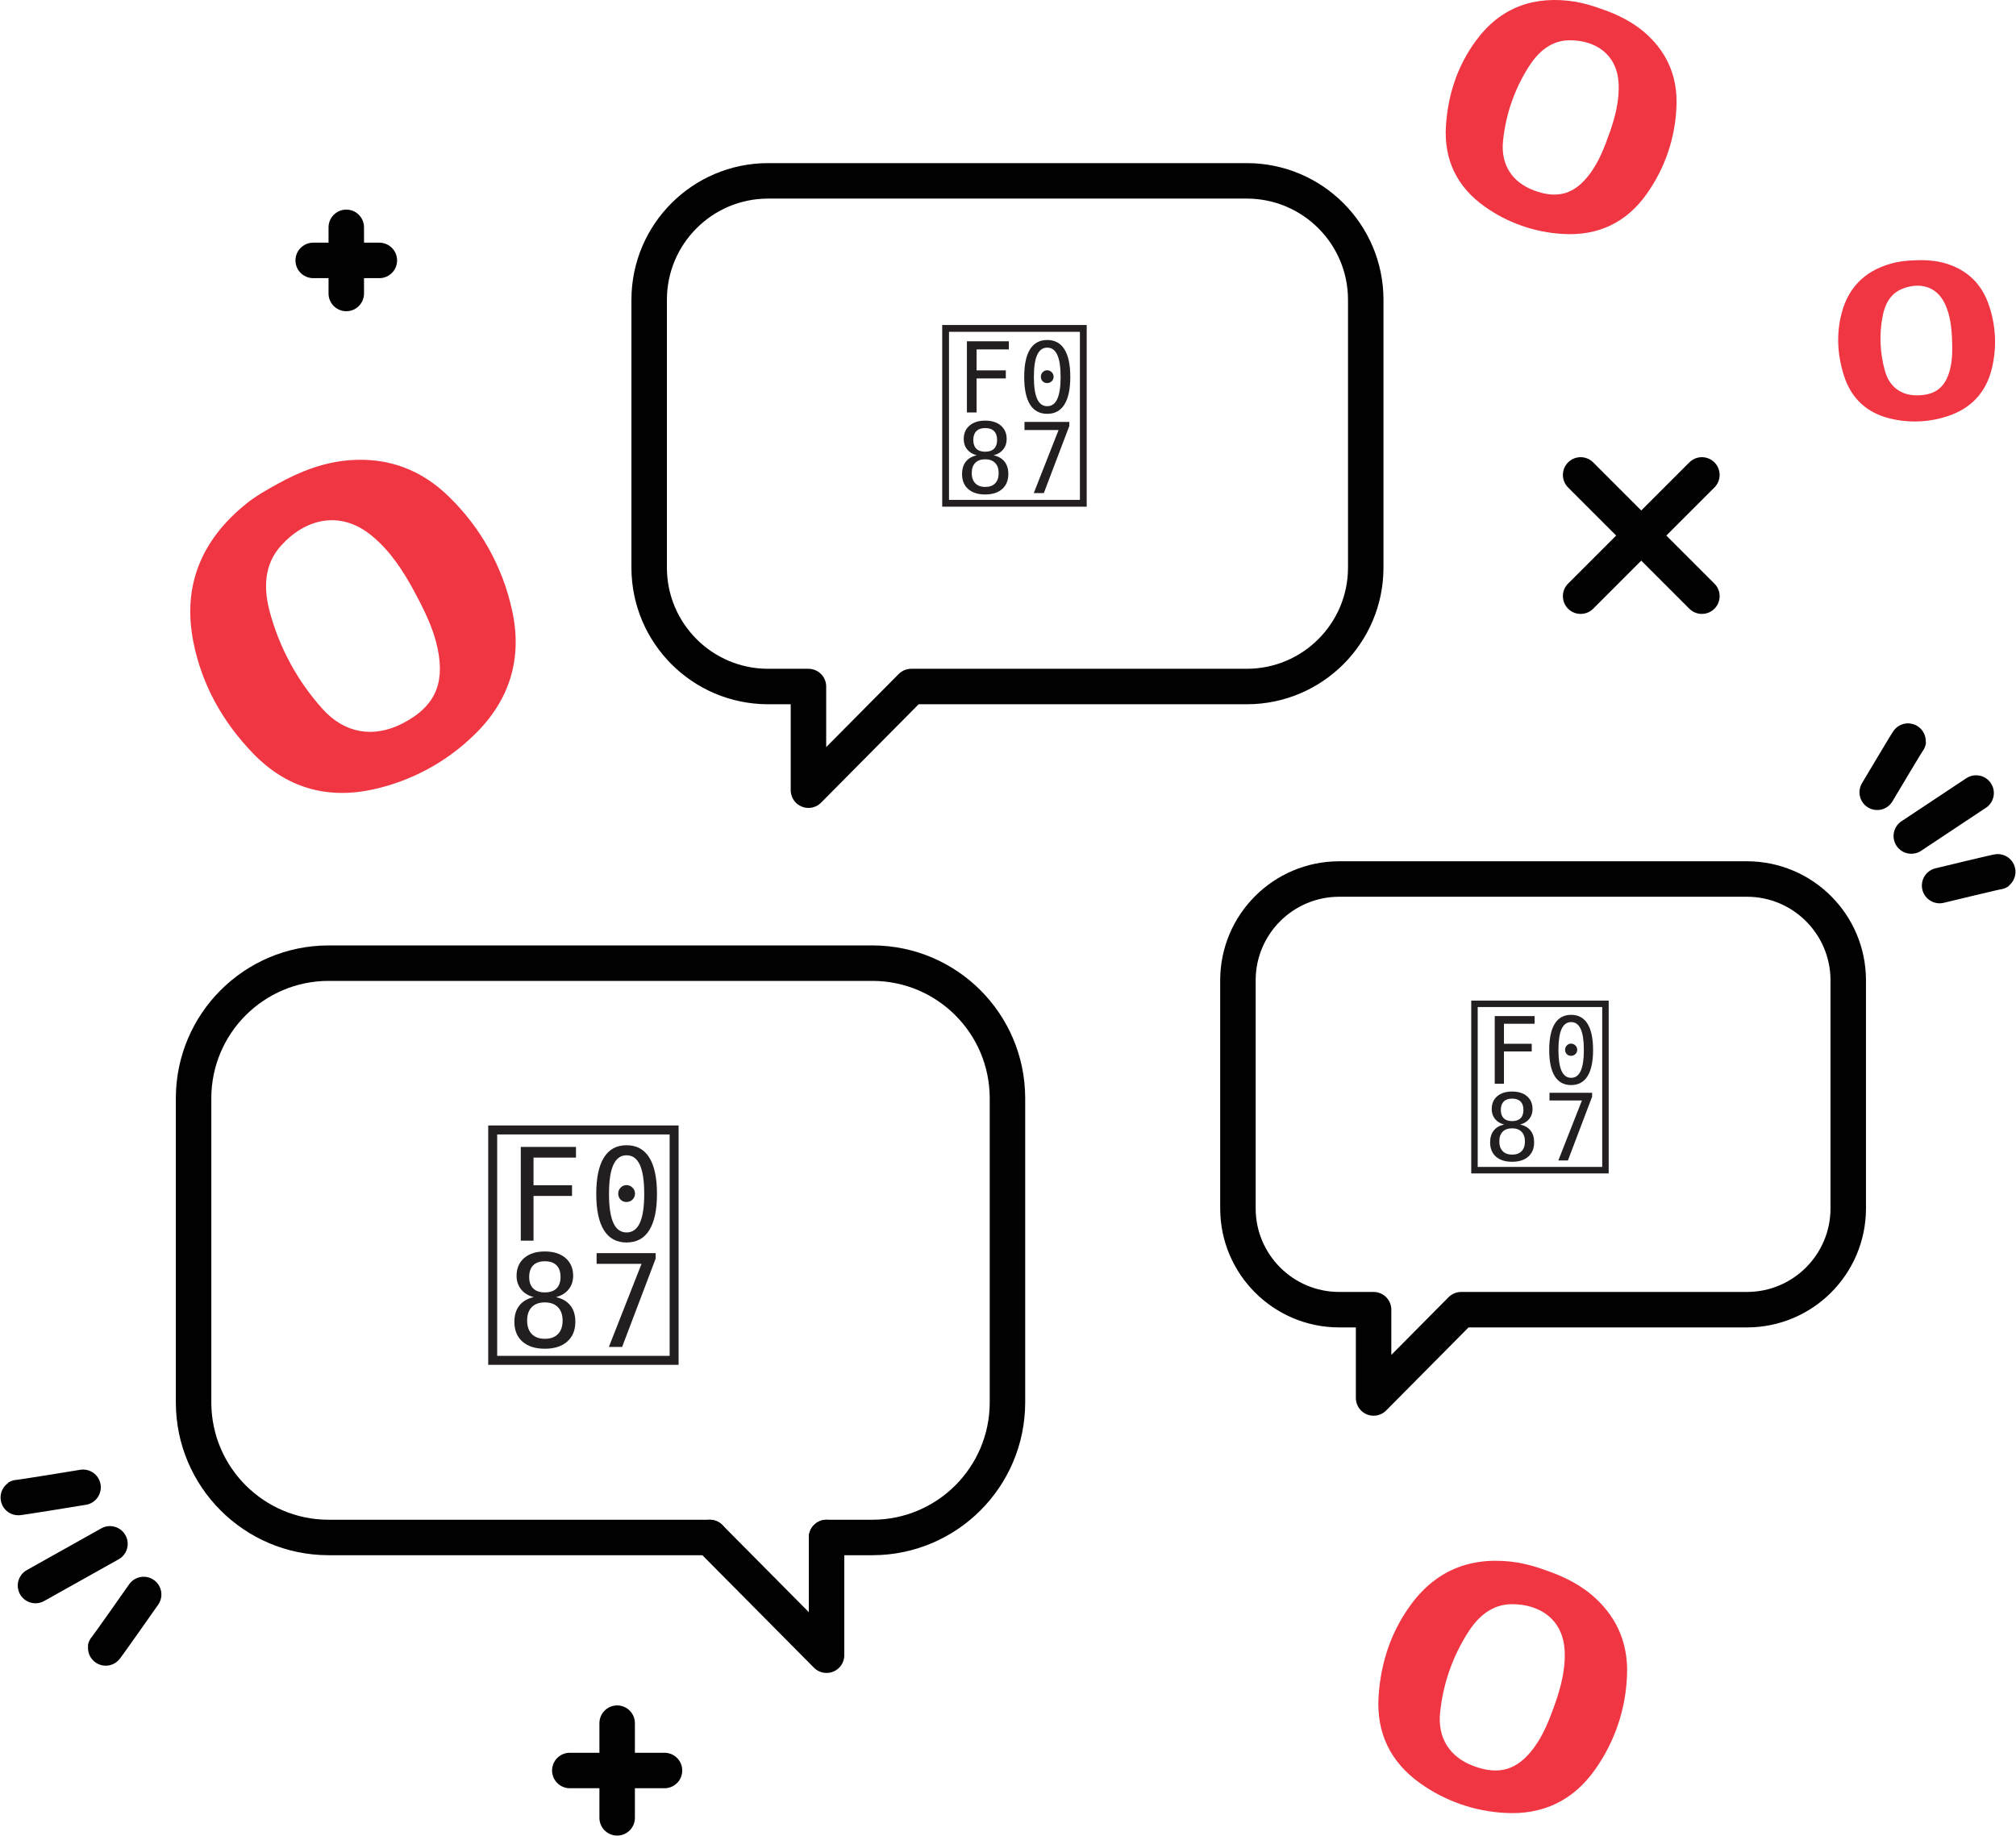
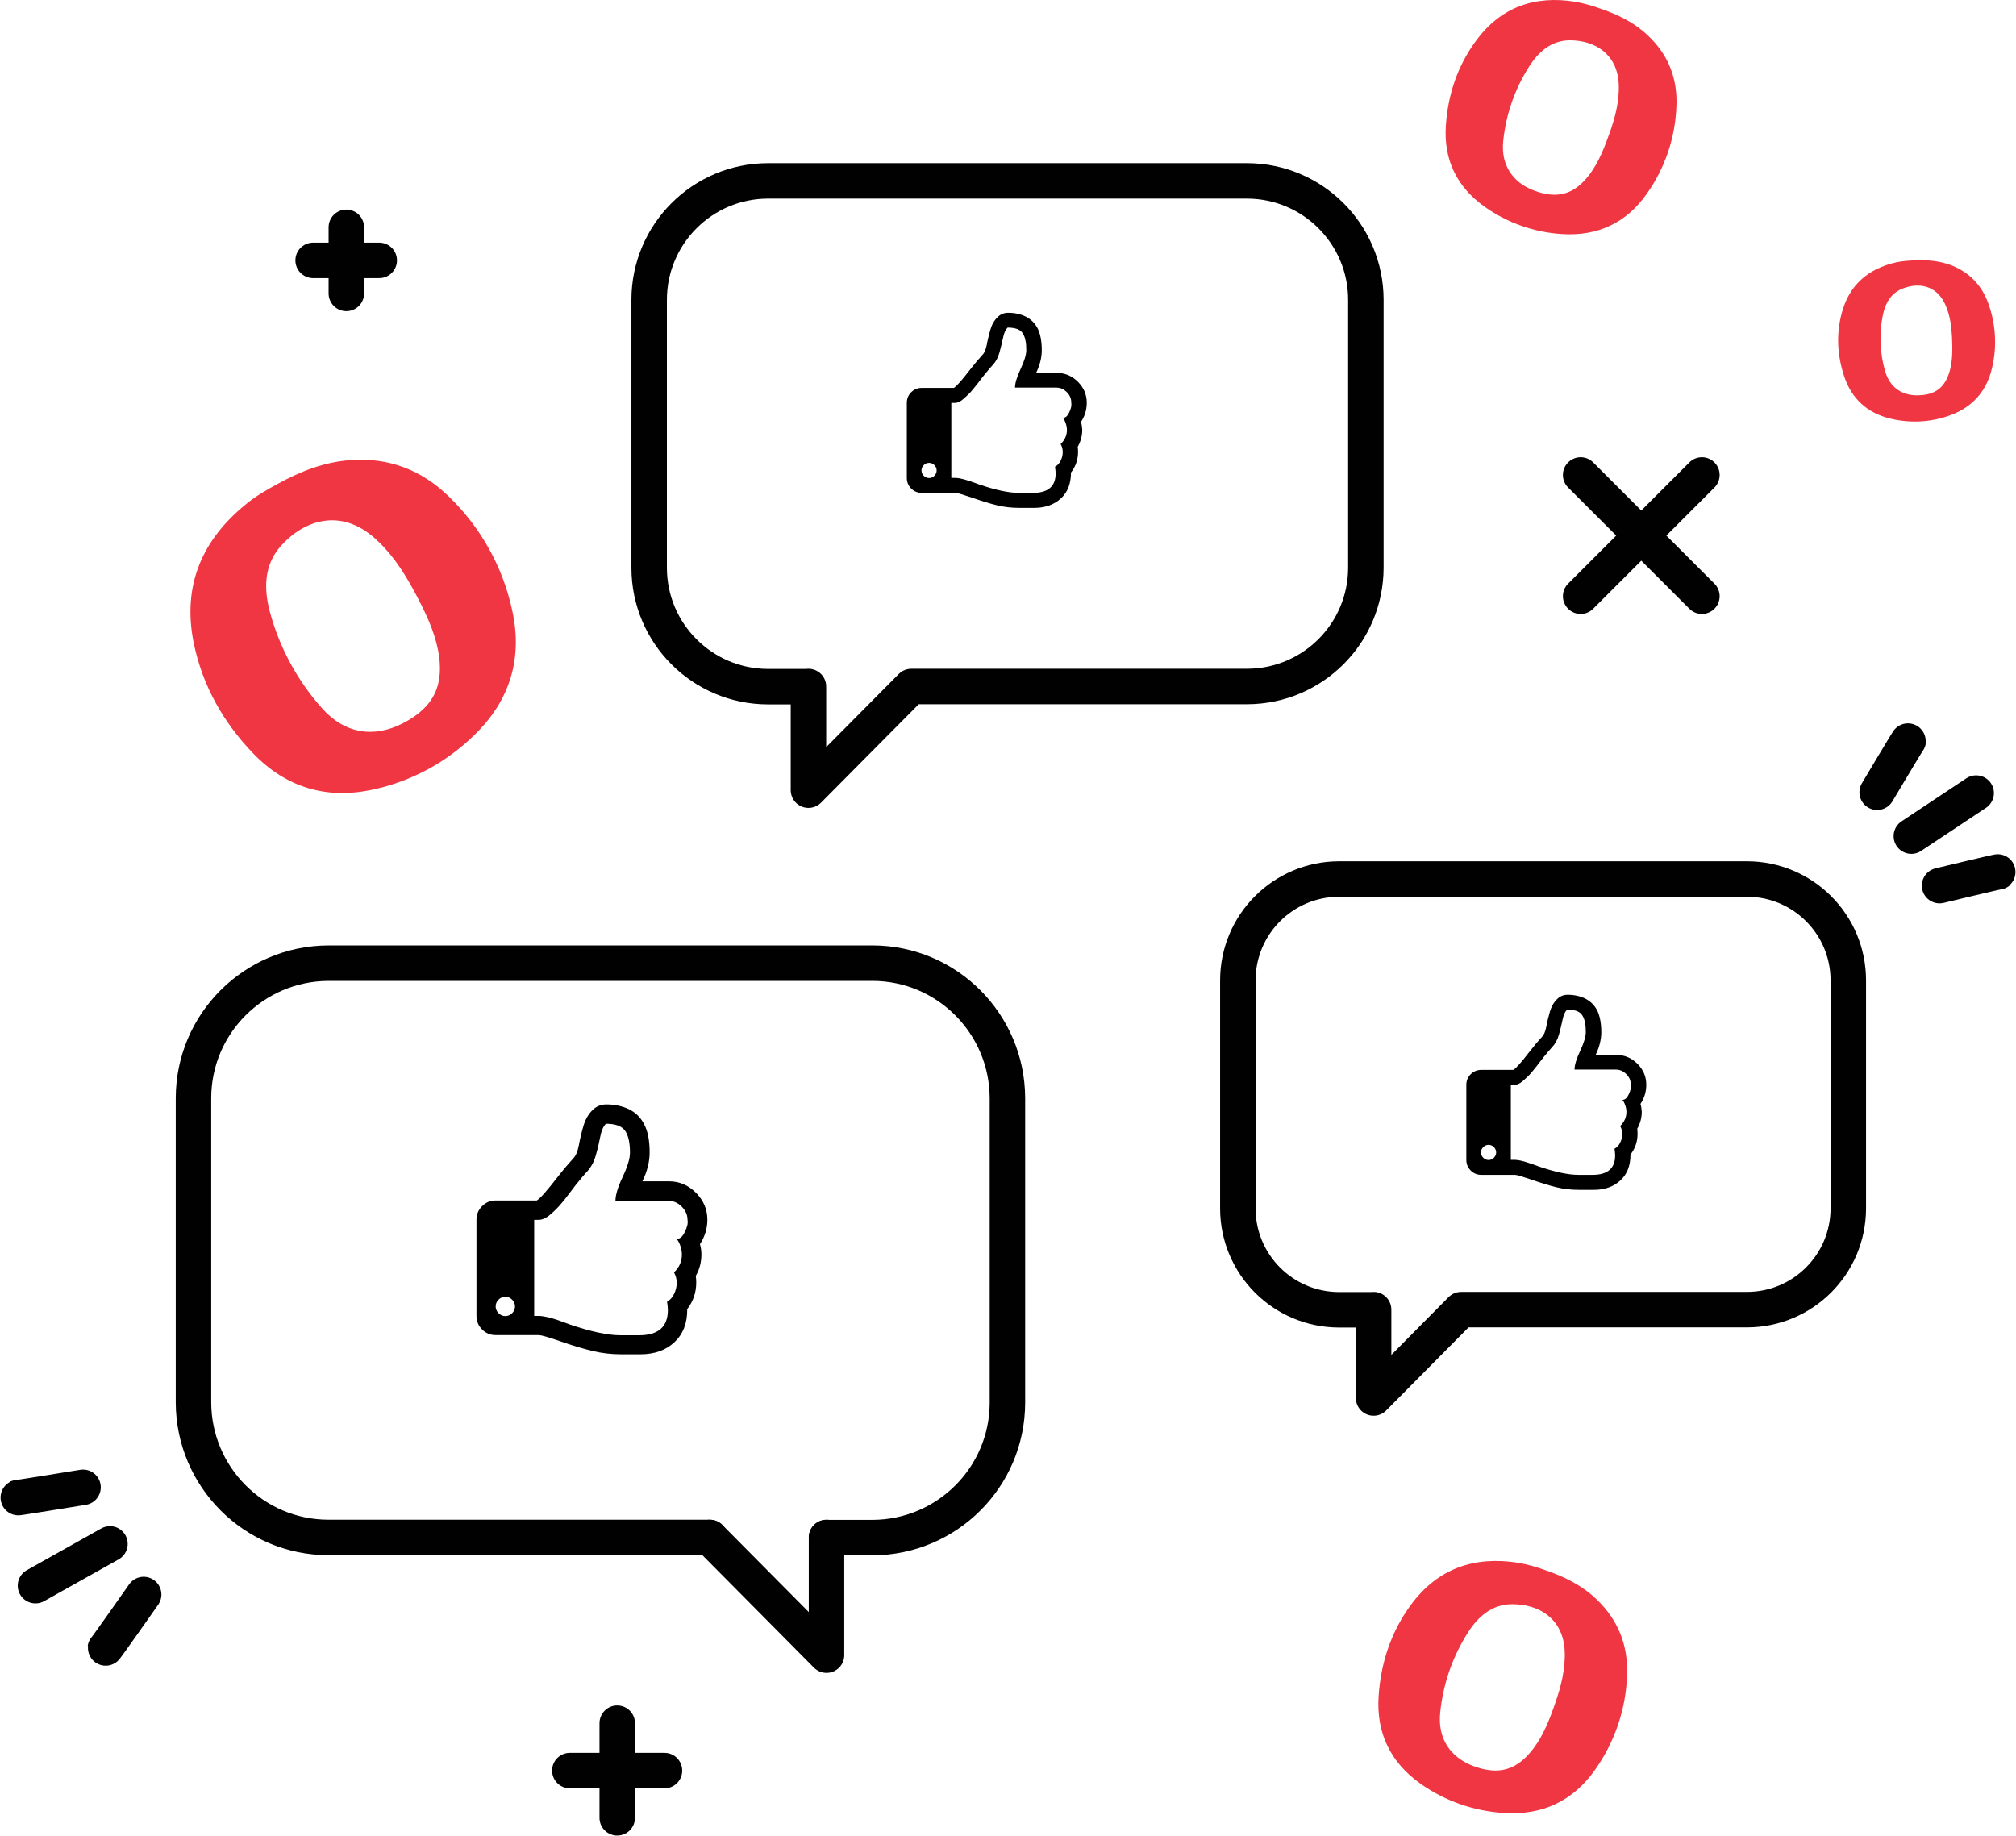
- <svg xmlns="http://www.w3.org/2000/svg" id="Layer_1" data-name="Layer 1" viewBox="0 0 1250.331 1138.541">
-   <defs>
-     <style>.cls-3{fill:none}.cls-2{clip-path:url(#clip-path)}.cls-3{stroke:#010101;stroke-linecap:round;stroke-linejoin:round;stroke-width:22px}</style>
-     <clipPath id="clip-path">
-       <path fill="none" d="M0-.001h1250.331V1138.54H0z" />
+ <svg xmlns="http://www.w3.org/2000/svg" xmlns:xlink="http://www.w3.org/1999/xlink" version="1.1" id="Layer_1" x="0px" y="0px" viewBox="0 0 1250.3 1138.5" style="enable-background:new 0 0 1250.3 1138.5;" xml:space="preserve">
+   <style type="text/css">
+ 	.st0{clip-path:url(#SVGID_2_);}
+ 	.st1{fill:none;stroke:#010101;stroke-width:22;stroke-linecap:round;stroke-linejoin:round;}
+ 	.st2{fill:#EF3642;}
+ 	.st3{clip-path:url(#SVGID_4_);}
+ </style>
+   <g>
+     <defs>
+       <rect id="SVGID_1_" y="0" width="1250.3" height="1138.5" />
+     </defs>
+     <clipPath id="SVGID_2_">
+       <use xlink:href="#SVGID_1_" style="overflow:visible;" />
    </clipPath>
-   </defs>
-   <g class="cls-2">
-     <path class="cls-3" d="M68.194 957.584l-46.181 25.871M89.1 989s-23.917 34.121-23.767 33.418m-13.815-99.907s-41.119 6.745-40.511 6.36m1174.385-410.32l40.198-26.67m-61.341-.456s19.4-32.645 19.312-31.995m19.384 89.852s36.907-8.941 36.381-8.55m-856.563 528.074v58.735m-29.367-29.368h58.735m-197.37-957.164v41.031m-20.516-20.516h41.032m745.032 133.054l75.211 75.211m-75.211 0l75.211-75.211" />
-     <path d="M992.679 5.359c10.92 3.7 21.079 8.737 29.543 16.772 12.477 11.844 18.2 26.5 17.537 43.524a99.9 99.9 0 0 1-18.362 54.47c-12.624 17.969-30.35 26.339-52.206 24.972a92.5 92.5 0 0 1-48.437-17.014c-17.115-12.162-25.357-29.028-23.968-50.169 1.267-19.3 7.164-37.143 18.65-52.749 15.379-20.894 36.422-28.12 61.7-24.1a96.627 96.627 0 0 1 15.545 4.3m6.106 75.6c2.585-7.67 5.665-18.077 5.072-29.23-.959-18.135-14.381-26.827-30.429-26.75-11.386.055-19.348 7.1-25.148 16.165A105.459 105.459 0 0 0 932.2 87.245c-1.579 14.8 5.572 25.777 19.147 30.859 14.737 5.517 25.35 2.354 34.825-10.474 5.366-7.266 8.732-15.53 12.612-26.668m188.339 80.519c8.034-.422 15.917.216 23.478 3.236 11.145 4.452 18.636 12.472 22.608 23.676a69.7 69.7 0 0 1 2.172 40.041c-3.541 14.905-12.865 24.908-27.381 29.668a64.524 64.524 0 0 1-35.785 1.487c-14.232-3.461-23.93-12.26-28.492-26.319-4.164-12.833-4.952-25.921-1.54-39 4.57-17.513 16.339-27.632 33.756-31.558a67.372 67.372 0 0 1 11.184-1.23m23.487 47.414c-.307-5.638-1-13.178-4.265-20.252-5.305-11.5-16.246-13.668-26.627-9.472-7.364 2.977-10.7 9.6-12.12 16.972a73.56 73.56 0 0 0 1.486 34.024c2.8 10 10.27 15.265 20.38 15.051 10.975-.231 17.036-5.022 19.861-15.783 1.6-6.1 1.647-12.32 1.285-20.54m-252.258 764.97c11.769 3.99 22.717 9.415 31.84 18.076 13.446 12.763 19.608 28.556 18.9 46.906a107.661 107.661 0 0 1-19.788 58.7c-13.606 19.365-32.709 28.386-56.264 26.912a99.671 99.671 0 0 1-52.2-18.336c-18.444-13.107-27.326-31.284-25.83-54.067 1.365-20.8 7.722-40.03 20.1-56.848 16.574-22.518 39.252-30.306 66.492-25.976a104.021 104.021 0 0 1 16.753 4.631m6.581 81.477c2.786-8.266 6.1-19.482 5.467-31.5-1.037-19.536-15.5-28.906-32.793-28.823-12.271.058-20.851 7.656-27.1 17.422a113.636 113.636 0 0 0-17.332 49.675c-1.7 15.947 6.006 27.78 20.636 33.257 15.882 5.946 27.319 2.537 37.53-11.288 5.783-7.831 9.412-16.737 13.593-28.74M172.06 300.186c14.075-7.8 28.808-13.564 45.053-14.764 23.942-1.765 44.443 6.087 61.407 22.75a139.42 139.42 0 0 1 39.011 70.094c6.7 29.9-1.293 56.065-23.222 77.352a129.059 129.059 0 0 1-63.039 34.046c-28.625 6.257-53.779-1.065-74.306-22.344-18.739-19.42-31.63-42.267-36.964-68.778-7.139-35.495 5.153-64.007 33.028-86.337 5.894-4.721 12.47-8.361 19.031-12.019m83.8 64.665c-5.494-9.869-13.351-22.819-25.424-32.678-19.623-16.023-41.2-10.331-56.182 6.315-10.632 11.808-10.827 26.647-6.914 41.142a147.157 147.157 0 0 0 32.5 59.877c13.8 15.522 31.849 18.444 49.841 9.2 19.531-10.039 26.228-23.967 21.875-45.793-2.466-12.363-7.84-23.6-15.7-38.059" fill="#ef3642" />
-     <path class="cls-3" d="M440.202 953.641l72.423 73.028v-73.028m393.589-141.292l-54.309 54.763v-54.763m54.309-.001h177.4a62.855 62.855 0 0 0 62.671-62.671V607.888a62.855 62.855 0 0 0-62.671-62.671H830.438a62.855 62.855 0 0 0-62.671 62.671v141.789a62.855 62.855 0 0 0 62.671 62.671h21.467M565.171 425.823l-63.765 64.298v-64.298m63.765 0h208.286a73.8 73.8 0 0 0 73.583-73.583V185.762a73.8 73.8 0 0 0-73.583-73.583H476.2a73.8 73.8 0 0 0-73.583 73.583V352.24a73.8 73.8 0 0 0 73.583 73.583h25.207" />
+     <g class="st0">
+       <path class="st1" d="M68.2,957.6L22,983.5 M89.1,989c0,0-23.9,34.1-23.8,33.4 M51.5,922.5c0,0-41.1,6.7-40.5,6.4 M1185.4,518.6    l40.2-26.7 M1164.2,491.4c0,0,19.4-32.6,19.3-32 M1202.9,549.3c0,0,36.9-8.9,36.4-8.5 M382.8,1068.8v58.7 M353.4,1098.2h58.7     M214.8,141v41 M194.2,161.5h41 M980.3,294.6l75.2,75.2 M980.3,369.8l75.2-75.2" />
+       <path class="st2" d="M992.7,5.4c10.9,3.7,21.1,8.7,29.5,16.8c12.5,11.8,18.2,26.5,17.5,43.5c-0.7,19.6-7,38.5-18.4,54.5    c-12.6,18-30.3,26.3-52.2,25c-17.4-1-34.2-6.9-48.4-17c-17.1-12.2-25.4-29-24-50.2c1.3-19.3,7.2-37.1,18.7-52.7    C930.8,4.3,951.9-3,977.1,1.1C982.4,2.1,987.6,3.5,992.7,5.4 M998.8,81c2.6-7.7,5.7-18.1,5.1-29.2c-1-18.1-14.4-26.8-30.4-26.8    c-11.4,0.1-19.3,7.1-25.1,16.2c-8.9,13.9-14.4,29.7-16.1,46.1c-1.6,14.8,5.6,25.8,19.1,30.9c14.7,5.5,25.3,2.4,34.8-10.5    C991.5,100.4,994.9,92.1,998.8,81 M1187.1,161.5c8-0.4,15.9,0.2,23.5,3.2c11.1,4.5,18.6,12.5,22.6,23.7c4.6,12.8,5.4,26.8,2.2,40    c-3.5,14.9-12.9,24.9-27.4,29.7c-11.5,3.9-24,4.4-35.8,1.5c-14.2-3.5-23.9-12.3-28.5-26.3c-4.2-12.8-5-25.9-1.5-39    c4.6-17.5,16.3-27.6,33.8-31.6C1179.6,162,1183.4,161.6,1187.1,161.5 M1210.6,208.9c-0.3-5.6-1-13.2-4.3-20.3    c-5.3-11.5-16.2-13.7-26.6-9.5c-7.4,3-10.7,9.6-12.1,17c-2.2,11.3-1.7,23,1.5,34c2.8,10,10.3,15.3,20.4,15.1    c11-0.2,17-5,19.9-15.8C1210.9,223.3,1211,217.1,1210.6,208.9 M958.4,973.9c11.8,4,22.7,9.4,31.8,18.1    c13.4,12.8,19.6,28.6,18.9,46.9c-0.7,21.1-7.6,41.5-19.8,58.7c-13.6,19.4-32.7,28.4-56.3,26.9c-18.8-1.1-36.9-7.4-52.2-18.3    c-18.4-13.1-27.3-31.3-25.8-54.1c1.4-20.8,7.7-40,20.1-56.8c16.6-22.5,39.3-30.3,66.5-26C947.3,970.3,952.9,971.9,958.4,973.9     M964.9,1055.3c2.8-8.3,6.1-19.5,5.5-31.5c-1-19.5-15.5-28.9-32.8-28.8c-12.3,0.1-20.9,7.7-27.1,17.4c-9.6,15-15.5,32-17.3,49.7    c-1.7,15.9,6,27.8,20.6,33.3c15.9,5.9,27.3,2.5,37.5-11.3C957.1,1076.3,960.8,1067.3,964.9,1055.3 M172.1,300.2    c14.1-7.8,28.8-13.6,45.1-14.8c23.9-1.8,44.4,6.1,61.4,22.8c19.6,19,33.2,43.4,39,70.1c6.7,29.9-1.3,56.1-23.2,77.4    c-17.4,17.1-39.2,28.9-63,34c-28.6,6.3-53.8-1.1-74.3-22.3c-18.7-19.4-31.6-42.3-37-68.8c-7.1-35.5,5.2-64,33-86.3    C158.9,307.5,165.5,303.8,172.1,300.2 M255.9,364.9c-5.5-9.9-13.4-22.8-25.4-32.7c-19.6-16-41.2-10.3-56.2,6.3    c-10.6,11.8-10.8,26.6-6.9,41.1c6,22.2,17.1,42.7,32.5,59.9c13.8,15.5,31.8,18.4,49.8,9.2c19.5-10,26.2-24,21.9-45.8    C269.1,390.6,263.7,379.3,255.9,364.9" />
+       <path class="st1" d="M440.2,953.6l72.4,73v-73 M906.2,812.3l-54.3,54.8v-54.8 M906.2,812.3h177.4c34.6-0.1,62.6-28.1,62.7-62.7    V607.9c-0.1-34.6-28.1-62.6-62.7-62.7H830.4c-34.6,0.1-62.6,28.1-62.7,62.7v141.8c0.1,34.6,28.1,62.6,62.7,62.7h21.5 M565.2,425.8    l-63.8,64.3v-64.3 M565.2,425.8h208.3c40.6-0.1,73.5-33,73.6-73.6V185.8c-0.1-40.6-33-73.5-73.6-73.6H476.2    c-40.6,0.1-73.5,33-73.6,73.6v166.5c0.1,40.6,33,73.5,73.6,73.6h25.2" />
+     </g>
  </g>
-   <text transform="translate(297.235 835.441)" fill="#231f20" font-family="FontAwesome,FontAwesome" font-size="175.493"></text>
-   <text transform="translate(580.138 305.838)" font-size="133.206" fill="#231f20" font-family="FontAwesome,FontAwesome"></text>
-   <text transform="translate(908.452 719.792)" font-size="126.703" fill="#231f20" font-family="FontAwesome,FontAwesome"></text>
-   <g class="cls-2">
-     <path class="cls-3" d="M440.2 953.64H203.636a83.82 83.82 0 0 1-83.575-83.574V680.984a83.82 83.82 0 0 1 83.575-83.574h337.618a83.819 83.819 0 0 1 83.574 83.574v189.082a83.819 83.819 0 0 1-83.574 83.574h-28.629" />
+   <g>
+     <defs>
+       <rect id="SVGID_3_" y="0" width="1250.3" height="1138.5" />
+     </defs>
+     <clipPath id="SVGID_4_">
+       <use xlink:href="#SVGID_3_" style="overflow:visible;" />
+     </clipPath>
+     <g class="st3">
+       <path class="st1" d="M440.2,953.6H203.6c-46.1-0.1-83.4-37.5-83.6-83.6V681c0.1-46.1,37.5-83.4,83.6-83.6h337.6    c46.1,0.1,83.4,37.5,83.6,83.6v189.1c-0.1,46.1-37.5,83.4-83.6,83.6h-28.6" />
+     </g>
+   </g>
+   <g>
+     <path d="M670.4,261.7c2.4-3.6,3.6-7.5,3.6-11.9c0-5-1.8-9.3-5.5-13c-3.7-3.7-8.1-5.5-13.1-5.5h-12.8c2.3-4.8,3.5-9.5,3.5-14   c0-5.7-0.9-10.2-2.5-13.5c-1.7-3.3-4.2-5.8-7.4-7.4c-3.2-1.6-6.9-2.4-11-2.4c-2.5,0-4.7,0.9-6.5,2.7c-2.1,2-3.6,4.7-4.5,7.9   c-0.9,3.2-1.7,6.3-2.2,9.2c-0.6,2.9-1.4,5-2.6,6.2c-2.4,2.6-5,5.7-7.8,9.3c-4.9,6.4-8.2,10.1-10,11.3h-19.9c-2.6,0-4.8,0.9-6.6,2.7   c-1.8,1.8-2.7,4-2.7,6.6v46.5c0,2.6,0.9,4.8,2.7,6.6c1.8,1.8,4,2.7,6.6,2.7h20.9c1.1,0,4.4,1,10,2.9c6,2.1,11.2,3.7,15.7,4.8   c4.5,1.1,9.1,1.6,13.8,1.6h6.8h2.6c6.8,0,12.3-2,16.5-5.9c4.2-3.9,6.2-9.2,6.2-16c2.9-3.7,4.4-8,4.4-12.9c0-1.1-0.1-2.1-0.2-3.1   c1.8-3.2,2.8-6.7,2.8-10.5C671.1,265,670.9,263.3,670.4,261.7z M579.5,295.1c-0.9,0.9-2,1.4-3.3,1.4c-1.3,0-2.4-0.5-3.3-1.4   c-0.9-0.9-1.4-2-1.4-3.3c0-1.3,0.5-2.4,1.4-3.3c0.9-0.9,2-1.4,3.3-1.4c1.3,0,2.4,0.5,3.3,1.4c0.9,0.9,1.4,2,1.4,3.3   C580.9,293.1,580.4,294.2,579.5,295.1z M663.1,255.8c-1,2.2-2.3,3.4-3.9,3.4c0.7,0.8,1.3,2,1.8,3.5c0.5,1.5,0.7,2.8,0.7,4   c0,3.3-1.3,6.2-3.9,8.7c0.9,1.6,1.3,3.2,1.3,5c0,1.8-0.4,3.6-1.3,5.3c-0.8,1.8-2,3-3.5,3.8c0.2,1.5,0.4,2.8,0.4,4.1   c0,8.1-4.7,12.1-14,12.1h-8.8c-6.4,0-14.6-1.8-24.9-5.3c-0.2-0.1-0.9-0.4-2.1-0.8c-1.2-0.4-2-0.7-2.6-0.9c-0.6-0.2-1.4-0.5-2.5-0.8   c-1.1-0.4-2.1-0.6-2.8-0.8c-0.7-0.2-1.5-0.3-2.4-0.5c-0.9-0.1-1.7-0.2-2.3-0.2h-2.3v-46.5h2.3c0.8,0,1.6-0.2,2.6-0.7   c0.9-0.4,1.9-1.1,2.9-2c1-0.9,1.9-1.7,2.8-2.6c0.9-0.8,1.8-1.9,2.9-3.2c1.1-1.3,1.9-2.3,2.5-3.1c0.6-0.8,1.4-1.8,2.3-3   c0.9-1.2,1.5-1.9,1.7-2.2c2.7-3.3,4.5-5.5,5.6-6.6c2-2.1,3.4-4.7,4.3-8c0.9-3.2,1.6-6.3,2.2-9.1c0.6-2.9,1.5-4.9,2.8-6.2   c4.7,0,7.8,1.1,9.3,3.4c1.6,2.3,2.3,5.8,2.3,10.5c0,2.9-1.2,6.8-3.5,11.7c-2.3,4.9-3.5,8.8-3.5,11.6h25.6c2.4,0,4.6,0.9,6.5,2.8   c1.9,1.9,2.8,4,2.8,6.5C664.7,251.6,664.2,253.6,663.1,255.8z" />
+   </g>
+   <g>
+     <path d="M1017.4,684.7c2.4-3.6,3.6-7.5,3.6-11.9c0-5-1.8-9.3-5.5-13c-3.7-3.7-8.1-5.5-13.1-5.5h-12.8c2.3-4.8,3.5-9.5,3.5-14   c0-5.7-0.9-10.2-2.5-13.5c-1.7-3.3-4.2-5.8-7.4-7.4c-3.2-1.6-6.9-2.4-11-2.4c-2.5,0-4.7,0.9-6.5,2.7c-2.1,2-3.6,4.7-4.5,7.9   c-0.9,3.2-1.7,6.3-2.2,9.2c-0.6,2.9-1.4,5-2.6,6.2c-2.4,2.6-5,5.7-7.8,9.3c-4.9,6.4-8.2,10.1-10,11.3h-19.9c-2.6,0-4.8,0.9-6.6,2.7   c-1.8,1.8-2.7,4-2.7,6.6v46.5c0,2.6,0.9,4.8,2.7,6.6c1.8,1.8,4,2.7,6.6,2.7h20.9c1.1,0,4.4,1,10,2.9c6,2.1,11.2,3.7,15.7,4.8   c4.5,1.1,9.1,1.6,13.8,1.6h6.8h2.6c6.8,0,12.3-2,16.5-5.9c4.2-3.9,6.2-9.2,6.2-16c2.9-3.7,4.4-8,4.4-12.9c0-1.1-0.1-2.1-0.2-3.1   c1.8-3.2,2.8-6.7,2.8-10.5C1018.1,688,1017.9,686.3,1017.4,684.7z M926.5,718.1c-0.9,0.9-2,1.4-3.3,1.4c-1.3,0-2.4-0.5-3.3-1.4   c-0.9-0.9-1.4-2-1.4-3.3c0-1.3,0.5-2.4,1.4-3.3c0.9-0.9,2-1.4,3.3-1.4c1.3,0,2.4,0.5,3.3,1.4c0.9,0.9,1.4,2,1.4,3.3   C927.9,716.1,927.4,717.2,926.5,718.1z M1010.1,678.8c-1,2.2-2.3,3.4-3.9,3.4c0.7,0.8,1.3,2,1.8,3.5c0.5,1.5,0.7,2.8,0.7,4   c0,3.3-1.3,6.2-3.9,8.7c0.9,1.6,1.3,3.2,1.3,5c0,1.8-0.4,3.6-1.3,5.3c-0.8,1.8-2,3-3.5,3.8c0.2,1.5,0.4,2.8,0.4,4.1   c0,8.1-4.7,12.1-14,12.1h-8.8c-6.4,0-14.6-1.8-24.9-5.3c-0.2-0.1-0.9-0.4-2.1-0.8c-1.2-0.4-2-0.7-2.6-0.9c-0.6-0.2-1.4-0.5-2.5-0.8   c-1.1-0.4-2.1-0.6-2.8-0.8c-0.7-0.2-1.5-0.3-2.4-0.5c-0.9-0.1-1.7-0.2-2.3-0.2h-2.3v-46.5h2.3c0.8,0,1.6-0.2,2.6-0.7   c0.9-0.4,1.9-1.1,2.9-2c1-0.9,1.9-1.7,2.8-2.6c0.9-0.8,1.8-1.9,2.9-3.2c1.1-1.3,1.9-2.3,2.5-3.1c0.6-0.8,1.4-1.8,2.3-3   c0.9-1.2,1.5-1.9,1.7-2.2c2.7-3.3,4.5-5.5,5.6-6.6c2-2.1,3.4-4.7,4.3-8c0.9-3.2,1.6-6.3,2.2-9.1c0.6-2.9,1.5-4.9,2.8-6.2   c4.7,0,7.8,1.1,9.3,3.4c1.6,2.3,2.3,5.8,2.3,10.5c0,2.9-1.2,6.8-3.5,11.7c-2.3,4.9-3.5,8.8-3.5,11.6h25.6c2.4,0,4.6,0.9,6.5,2.8   c1.9,1.9,2.8,4,2.8,6.5C1011.7,674.6,1011.2,676.6,1010.1,678.8z" />
+   </g>
+   <g>
+     <path d="M434.1,771.7c3-4.6,4.6-9.7,4.6-15.2c0-6.4-2.4-12-7.1-16.7c-4.7-4.7-10.3-7.1-16.8-7.1h-16.4c3-6.2,4.5-12.1,4.5-17.9   c0-7.3-1.1-13-3.3-17.3c-2.2-4.3-5.3-7.4-9.5-9.5c-4.2-2-8.9-3-14.1-3c-3.2,0-6,1.1-8.4,3.4c-2.7,2.6-4.6,6-5.8,10.1   c-1.2,4.1-2.1,8-2.8,11.8c-0.7,3.8-1.8,6.4-3.3,8c-3,3.3-6.4,7.3-10,11.9c-6.3,8.1-10.5,13-12.8,14.4h-25.5c-3.3,0-6.1,1.2-8.4,3.5   c-2.3,2.3-3.5,5.1-3.5,8.4v59.7c0,3.3,1.2,6.1,3.5,8.4c2.3,2.3,5.1,3.5,8.4,3.5h26.8c1.4,0,5.7,1.2,12.9,3.7   c7.6,2.7,14.4,4.7,20.2,6.1c5.8,1.4,11.7,2.1,17.7,2.1h8.7h3.4c8.8,0,15.8-2.5,21.2-7.5c5.3-5,8-11.8,7.9-20.5   c3.7-4.8,5.6-10.3,5.6-16.6c0-1.4-0.1-2.7-0.3-4c2.4-4.2,3.5-8.6,3.5-13.4C435,775.9,434.7,773.7,434.1,771.7z M317.6,814.5   c-1.2,1.2-2.6,1.8-4.2,1.8c-1.6,0-3-0.6-4.2-1.8c-1.2-1.2-1.8-2.6-1.8-4.2c0-1.6,0.6-3,1.8-4.2c1.2-1.2,2.6-1.8,4.2-1.8   c1.6,0,3,0.6,4.2,1.8c1.2,1.2,1.8,2.6,1.8,4.2C319.4,811.9,318.8,813.3,317.6,814.5z M424.7,764.1c-1.3,2.9-3,4.3-5,4.4   c0.9,1.1,1.7,2.5,2.3,4.4c0.6,1.9,0.9,3.6,0.9,5.2c0,4.3-1.6,8-4.9,11.1c1.1,2,1.7,4.1,1.7,6.4c0,2.3-0.5,4.6-1.6,6.9   c-1.1,2.3-2.6,3.9-4.4,4.9c0.3,1.9,0.5,3.6,0.5,5.2c0,10.4-6,15.6-17.9,15.6H385c-8.1,0-18.8-2.3-31.9-6.8c-0.3-0.1-1.2-0.5-2.7-1   c-1.5-0.5-2.6-0.9-3.3-1.2c-0.7-0.3-1.8-0.6-3.3-1.1c-1.5-0.5-2.6-0.8-3.5-1c-0.9-0.2-1.9-0.4-3.1-0.6c-1.1-0.2-2.1-0.3-2.9-0.3h-3   v-59.6h3c1,0,2.1-0.3,3.3-0.8c1.2-0.6,2.5-1.4,3.7-2.5c1.3-1.1,2.5-2.2,3.6-3.3c1.1-1.1,2.4-2.5,3.7-4.1c1.4-1.6,2.4-3,3.2-4   c0.8-1,1.8-2.3,2.9-3.8c1.2-1.6,1.9-2.5,2.1-2.8c3.4-4.2,5.8-7.1,7.2-8.5c2.5-2.7,4.4-6.1,5.5-10.2c1.2-4.1,2.1-8,2.8-11.7   c0.7-3.7,1.9-6.3,3.5-7.9c6,0,9.9,1.5,11.9,4.4c2,2.9,3,7.4,3,13.5c0,3.7-1.5,8.7-4.5,15c-3,6.3-4.5,11.3-4.5,14.9h32.8   c3.1,0,5.9,1.2,8.3,3.6c2.4,2.4,3.6,5.2,3.6,8.3C426.8,758.8,426.1,761.3,424.7,764.1z" />
  </g>
</svg>
